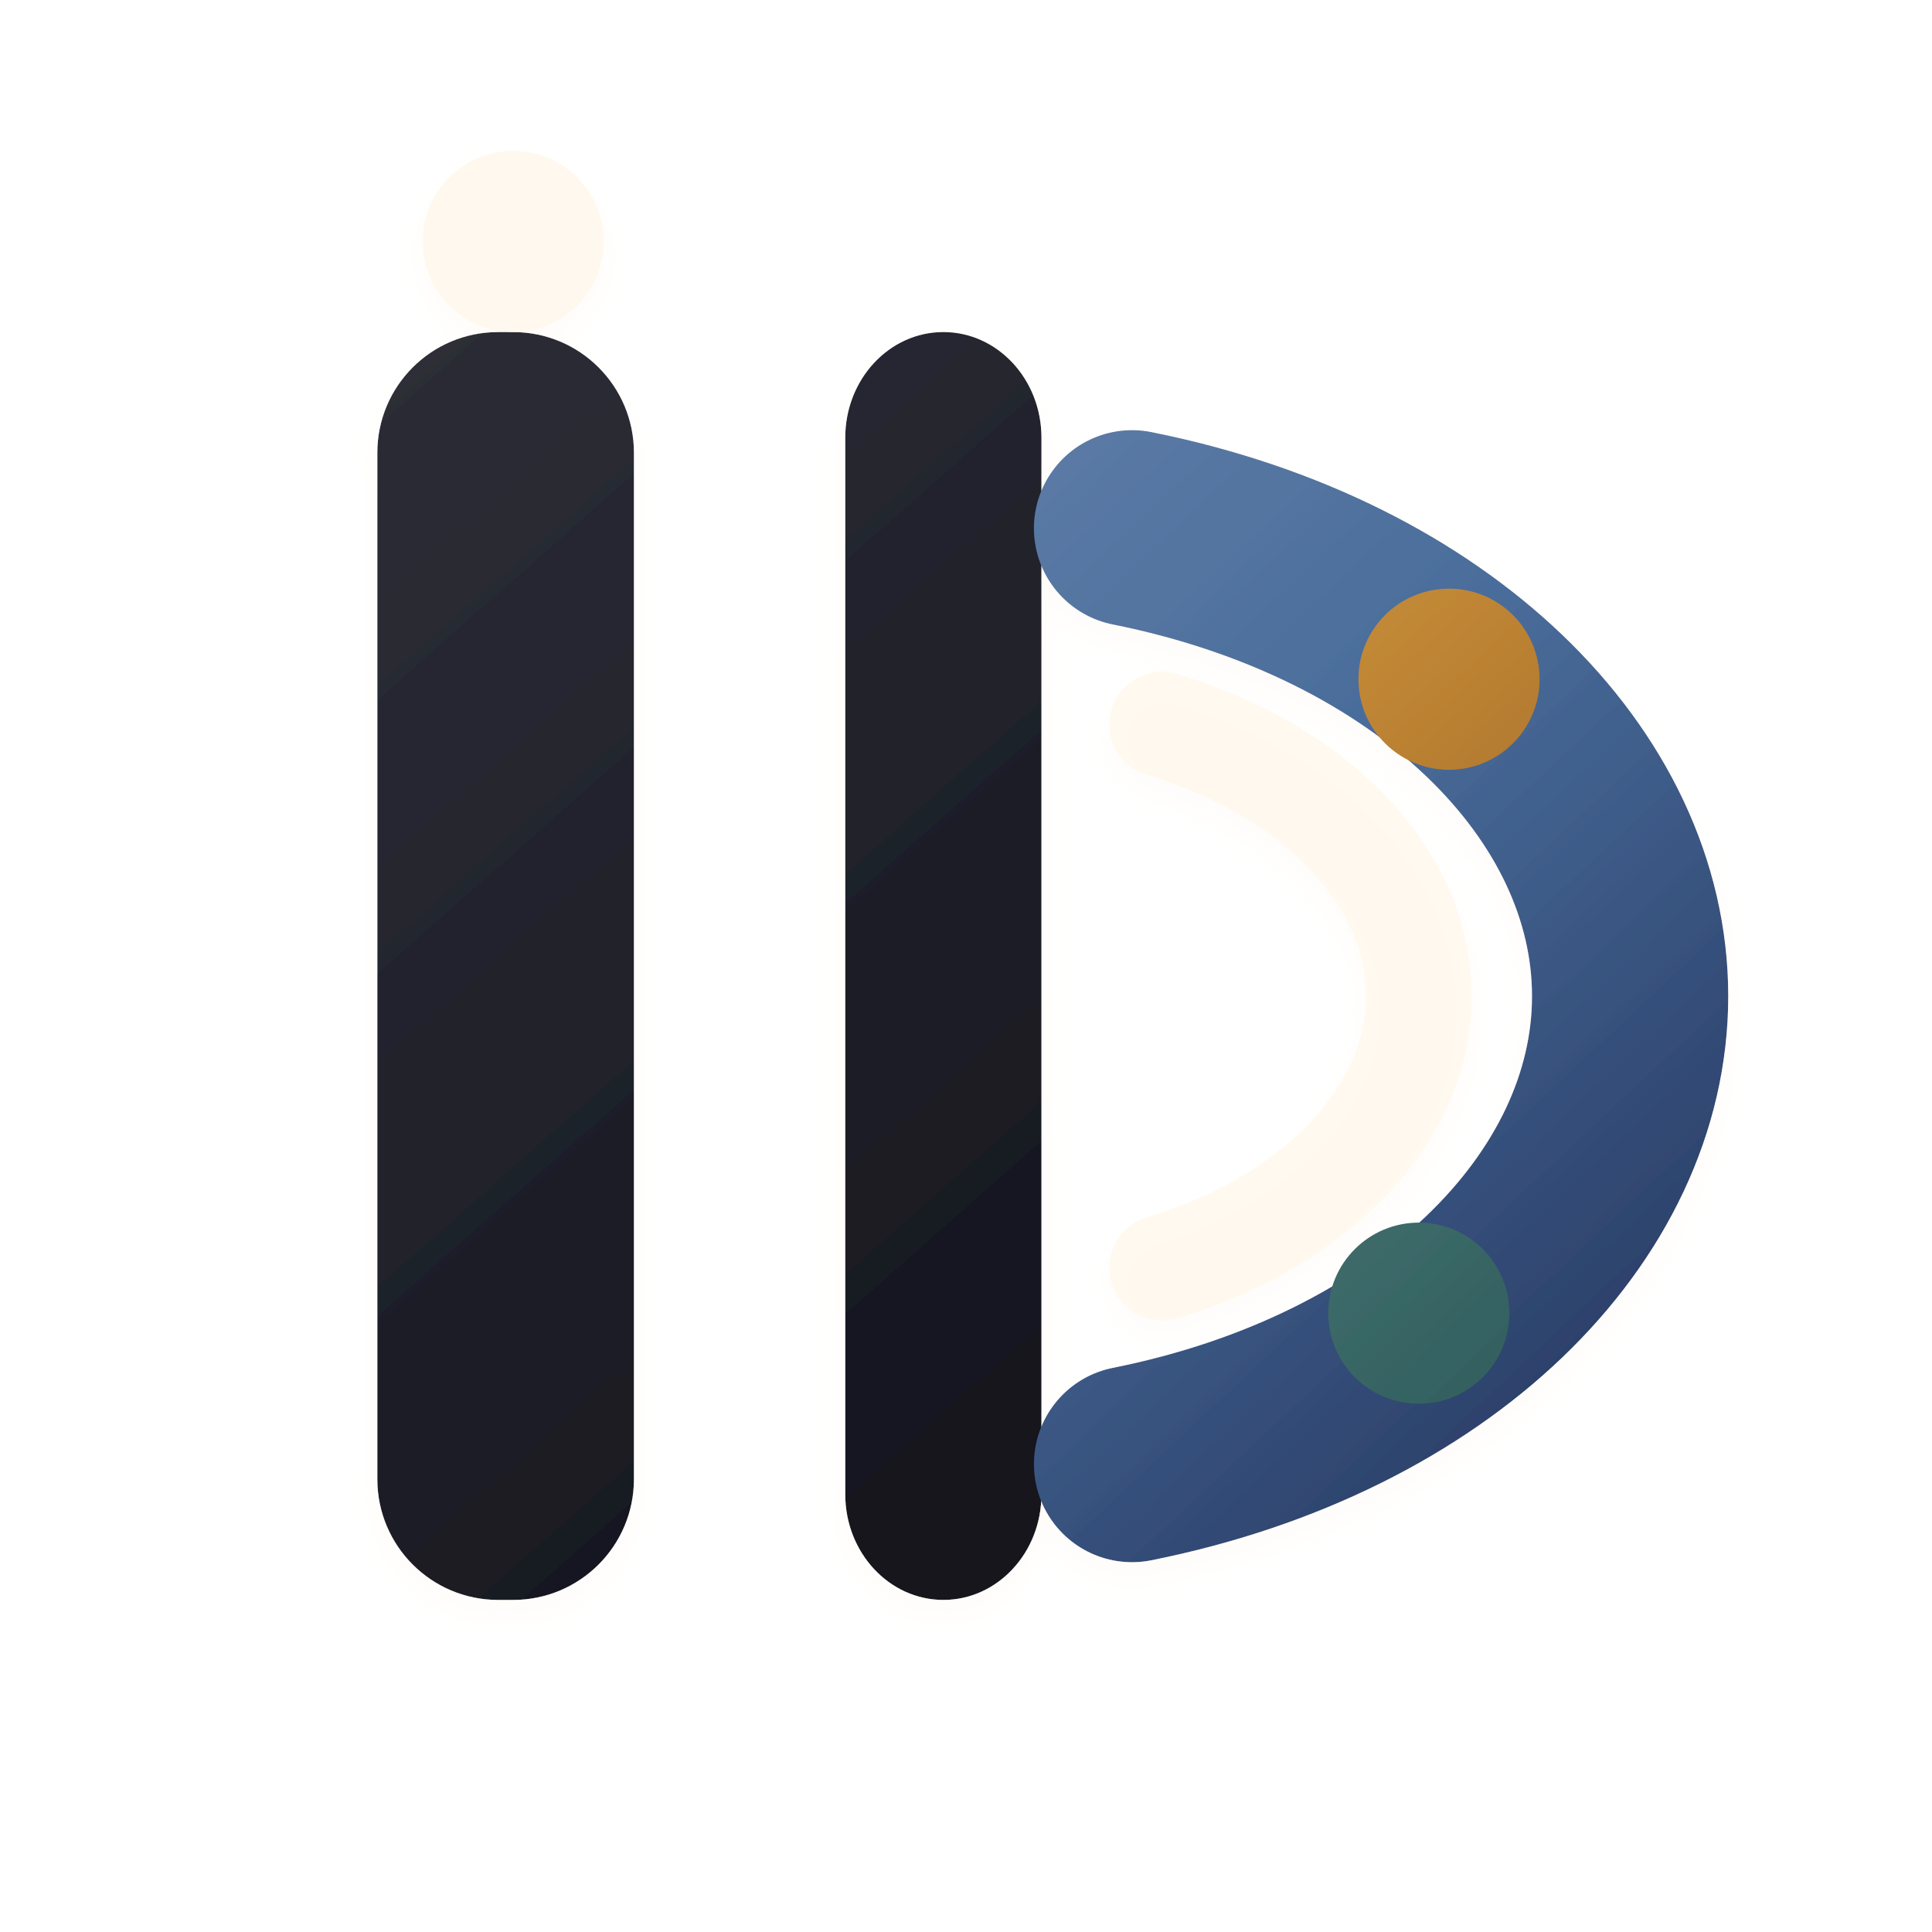
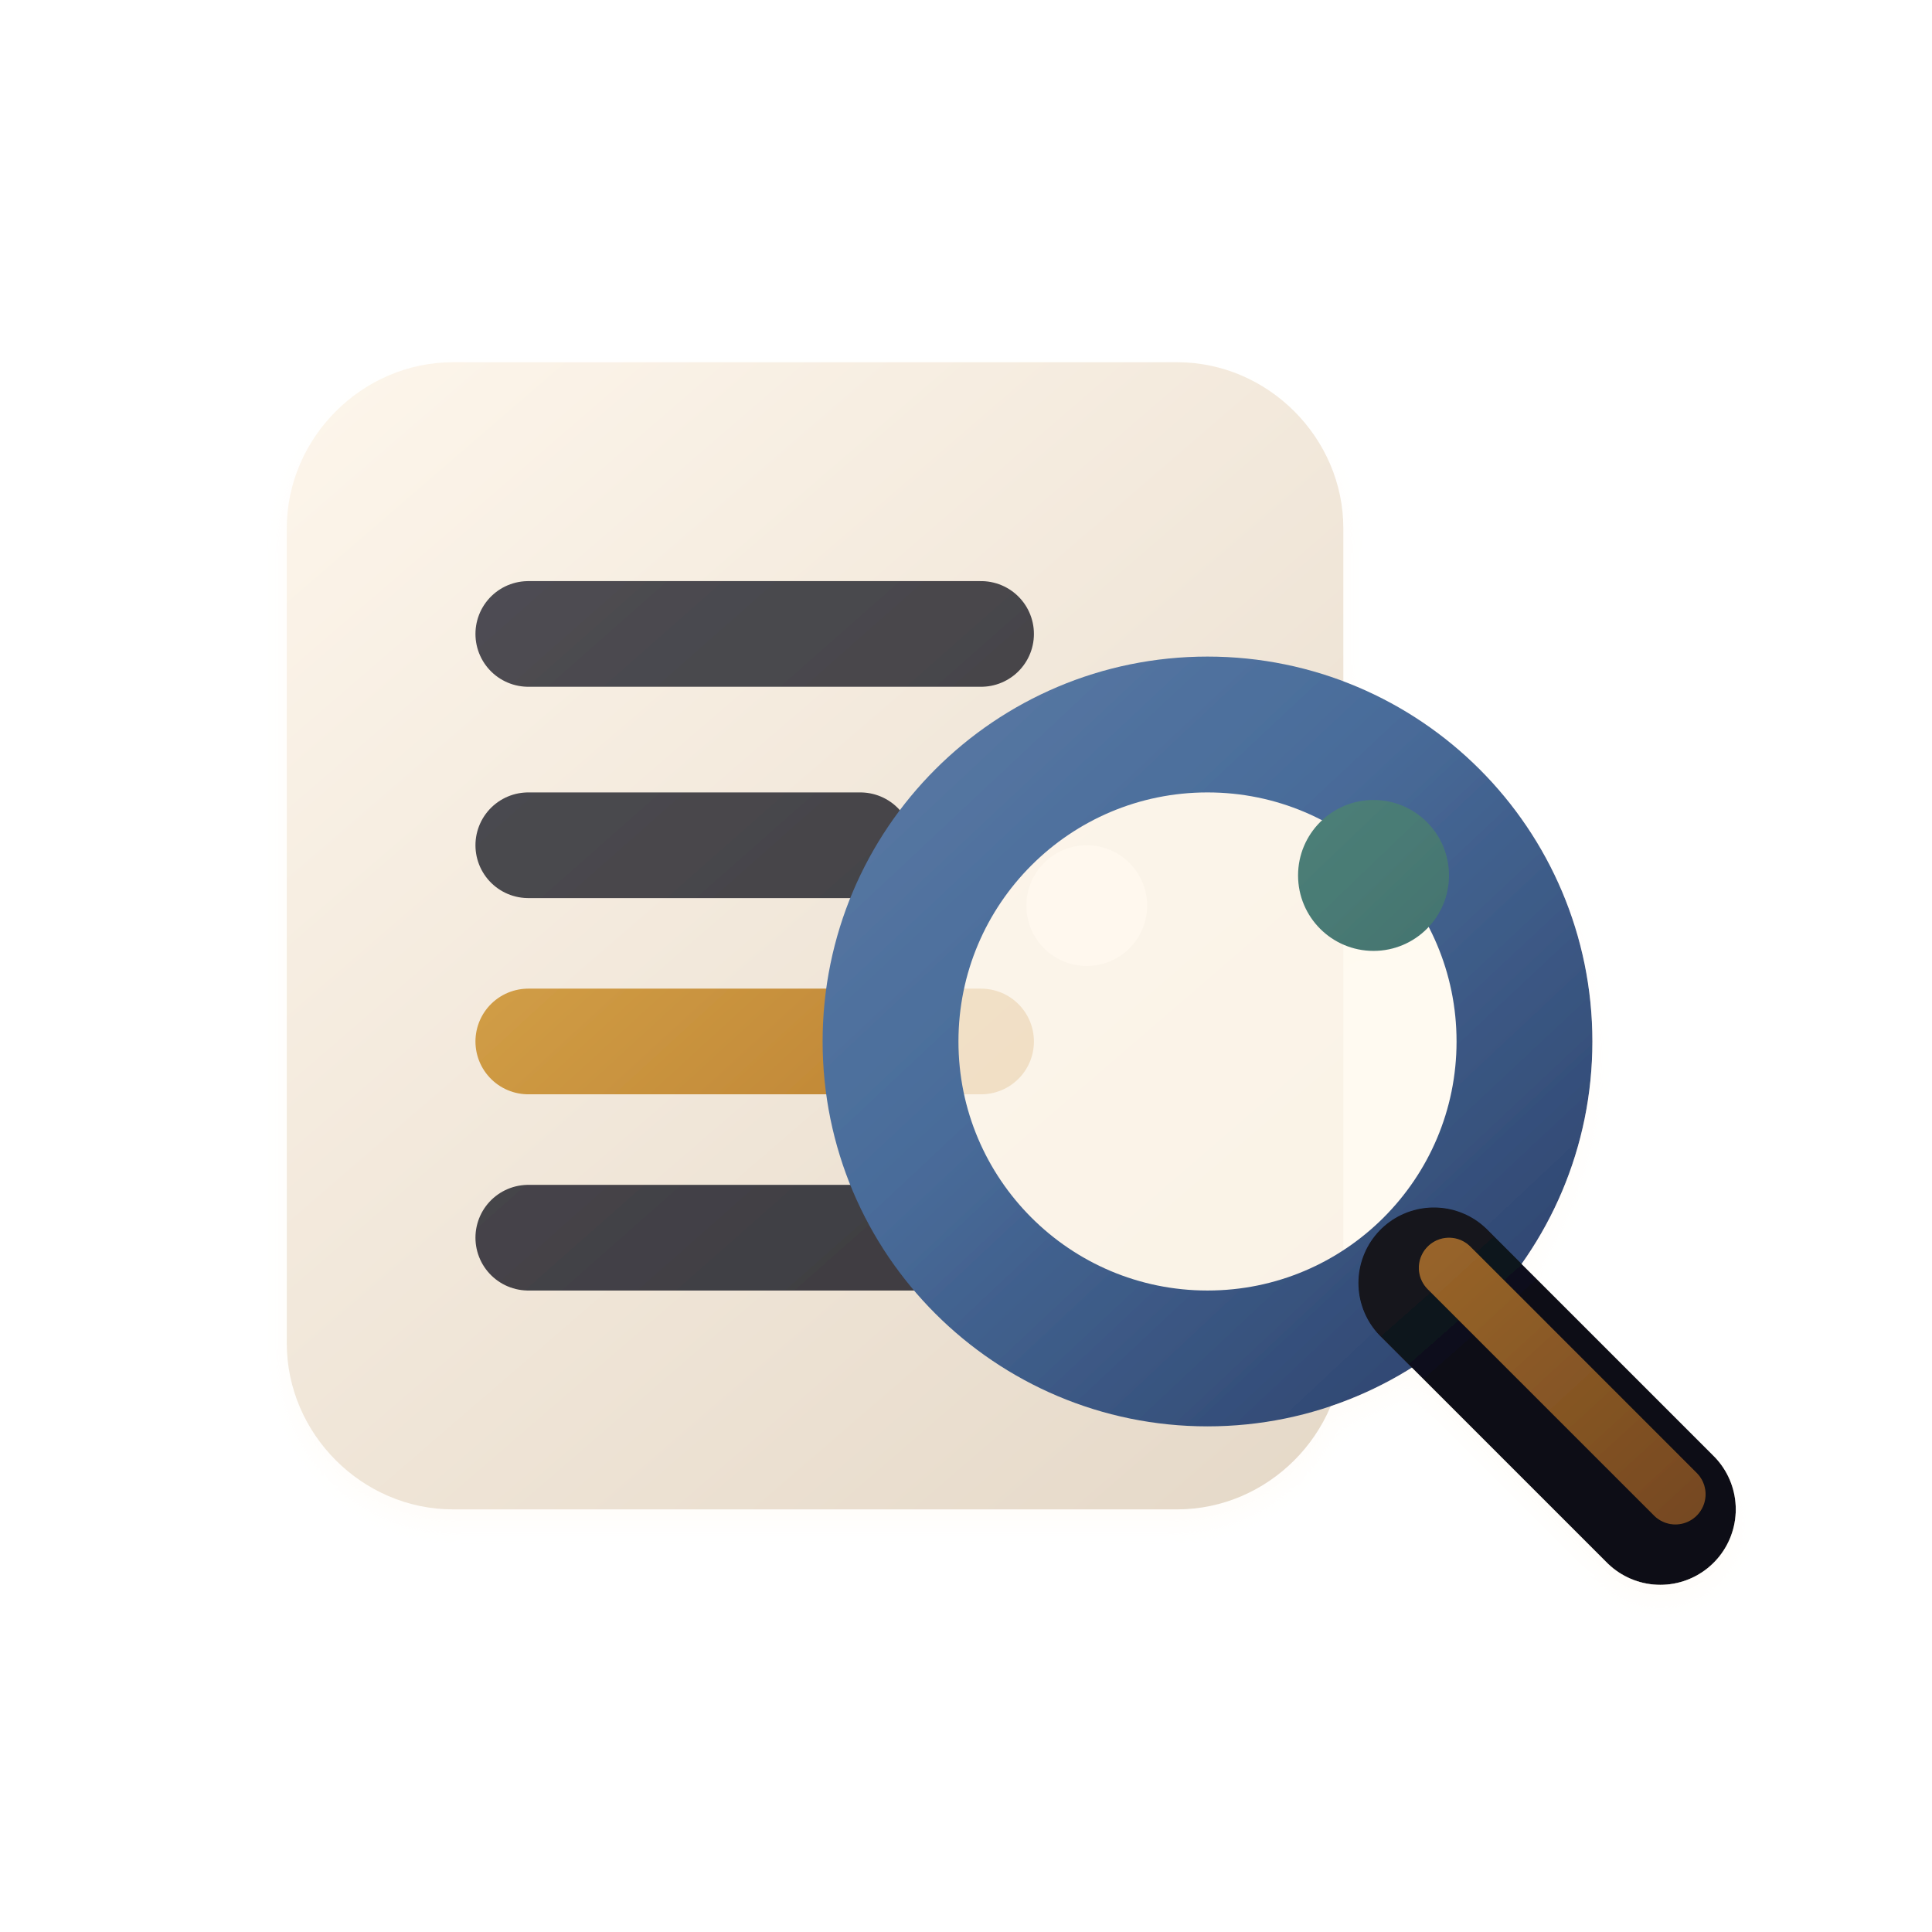
<svg xmlns="http://www.w3.org/2000/svg" viewBox="0 0 128 128" role="img" aria-label="Imagineer icon">
  <defs>
    <filter id="depth" x="-45%" y="-45%" width="190%" height="190%">
-       <feDropShadow dx="0" dy="8" stdDeviation="5" flood-color="#221a16" flood-opacity=".22" />
-       <feDropShadow dx="0" dy="1" stdDeviation="1" flood-color="#fff8ef" flood-opacity=".34" />
+       <feDropShadow dx="0" dy="8" stdDeviation="5" flood-color="#221a16" flood-opacity=".20" />
+       <feDropShadow dx="0" dy="1" stdDeviation="1" flood-color="#fff8ef" flood-opacity=".36" />
    </filter>
    <linearGradient id="paper" x1="20" y1="14" x2="108" y2="116" gradientUnits="userSpaceOnUse">
      <stop stop-color="#fff8ee" />
      <stop offset="1" stop-color="#dfd1bf" />
    </linearGradient>
    <linearGradient id="ink" x1="18" y1="14" x2="108" y2="116" gradientUnits="userSpaceOnUse">
      <stop stop-color="#31313b" />
      <stop offset="1" stop-color="#080911" />
    </linearGradient>
    <linearGradient id="coral" x1="18" y1="16" x2="110" y2="114" gradientUnits="userSpaceOnUse">
      <stop stop-color="#eda891" />
      <stop offset=".55" stop-color="#ce735b" />
      <stop offset="1" stop-color="#884a3c" />
    </linearGradient>
    <linearGradient id="rose" x1="18" y1="16" x2="108" y2="116" gradientUnits="userSpaceOnUse">
      <stop stop-color="#e4a4ad" />
      <stop offset=".55" stop-color="#ba6c84" />
      <stop offset="1" stop-color="#6f425b" />
    </linearGradient>
    <linearGradient id="teal" x1="16" y1="16" x2="108" y2="112" gradientUnits="userSpaceOnUse">
      <stop stop-color="#83aaa0" />
      <stop offset=".55" stop-color="#4f827a" />
      <stop offset="1" stop-color="#244d52" />
    </linearGradient>
    <linearGradient id="blue" x1="18" y1="16" x2="108" y2="112" gradientUnits="userSpaceOnUse">
      <stop stop-color="#7891b7" />
      <stop offset=".56" stop-color="#496c9a" />
      <stop offset="1" stop-color="#1e2d55" />
    </linearGradient>
    <linearGradient id="gold" x1="20" y1="16" x2="108" y2="112" gradientUnits="userSpaceOnUse">
      <stop stop-color="#f0c763" />
      <stop offset=".55" stop-color="#be8434" />
      <stop offset="1" stop-color="#6e421e" />
    </linearGradient>
  </defs>
  <g filter="url(#depth)">
-     <rect x="25" y="22" width="17" height="84" rx="8" fill="url(#ink)" />
-     <circle cx="34" cy="16" r="6" fill="#fff8ee" />
-     <rect x="56" y="22" width="13" height="84" rx="7" fill="url(#ink)" />
-     <path d="M75 35c20 4 33 17 33 31S95 93 75 97" fill="none" stroke="url(#blue)" stroke-width="13" stroke-linecap="round" />
-     <path d="M77 48c10 3 17 10 17 18s-7 15-17 18" fill="none" stroke="#fff8ee" stroke-width="7" stroke-linecap="round" opacity=".9" />
-     <circle cx="96" cy="45" r="6" fill="url(#gold)" />
-     <circle cx="94" cy="87" r="6" fill="url(#teal)" />
+     <path d="M30 24h48c6 0 11 5 11 11v54c0 6-5 11-11 11H30c-6 0-11-5-11-11V35c0-6 5-11 11-11z" fill="url(#paper)" />
+     <path d="M35 42h30M35 56h22M35 82h26" stroke="url(#ink)" stroke-width="7" stroke-linecap="round" opacity=".82" />
+     <path d="M35 69h30" stroke="url(#gold)" stroke-width="7" stroke-linecap="round" />
+     <circle cx="80" cy="69" r="23" fill="#fff8ee" opacity=".78" />
+     <circle cx="80" cy="69" r="21" fill="none" stroke="url(#blue)" stroke-width="9" />
+     <path d="M95 85l15 15" stroke="url(#ink)" stroke-width="10" stroke-linecap="round" />
+     <path d="M96 84l15 15" stroke="url(#gold)" stroke-width="4" stroke-linecap="round" />
+     <circle cx="72" cy="60" r="4" fill="#fff8ee" />
+     <circle cx="91" cy="58" r="5" fill="url(#teal)" />
  </g>
</svg>
